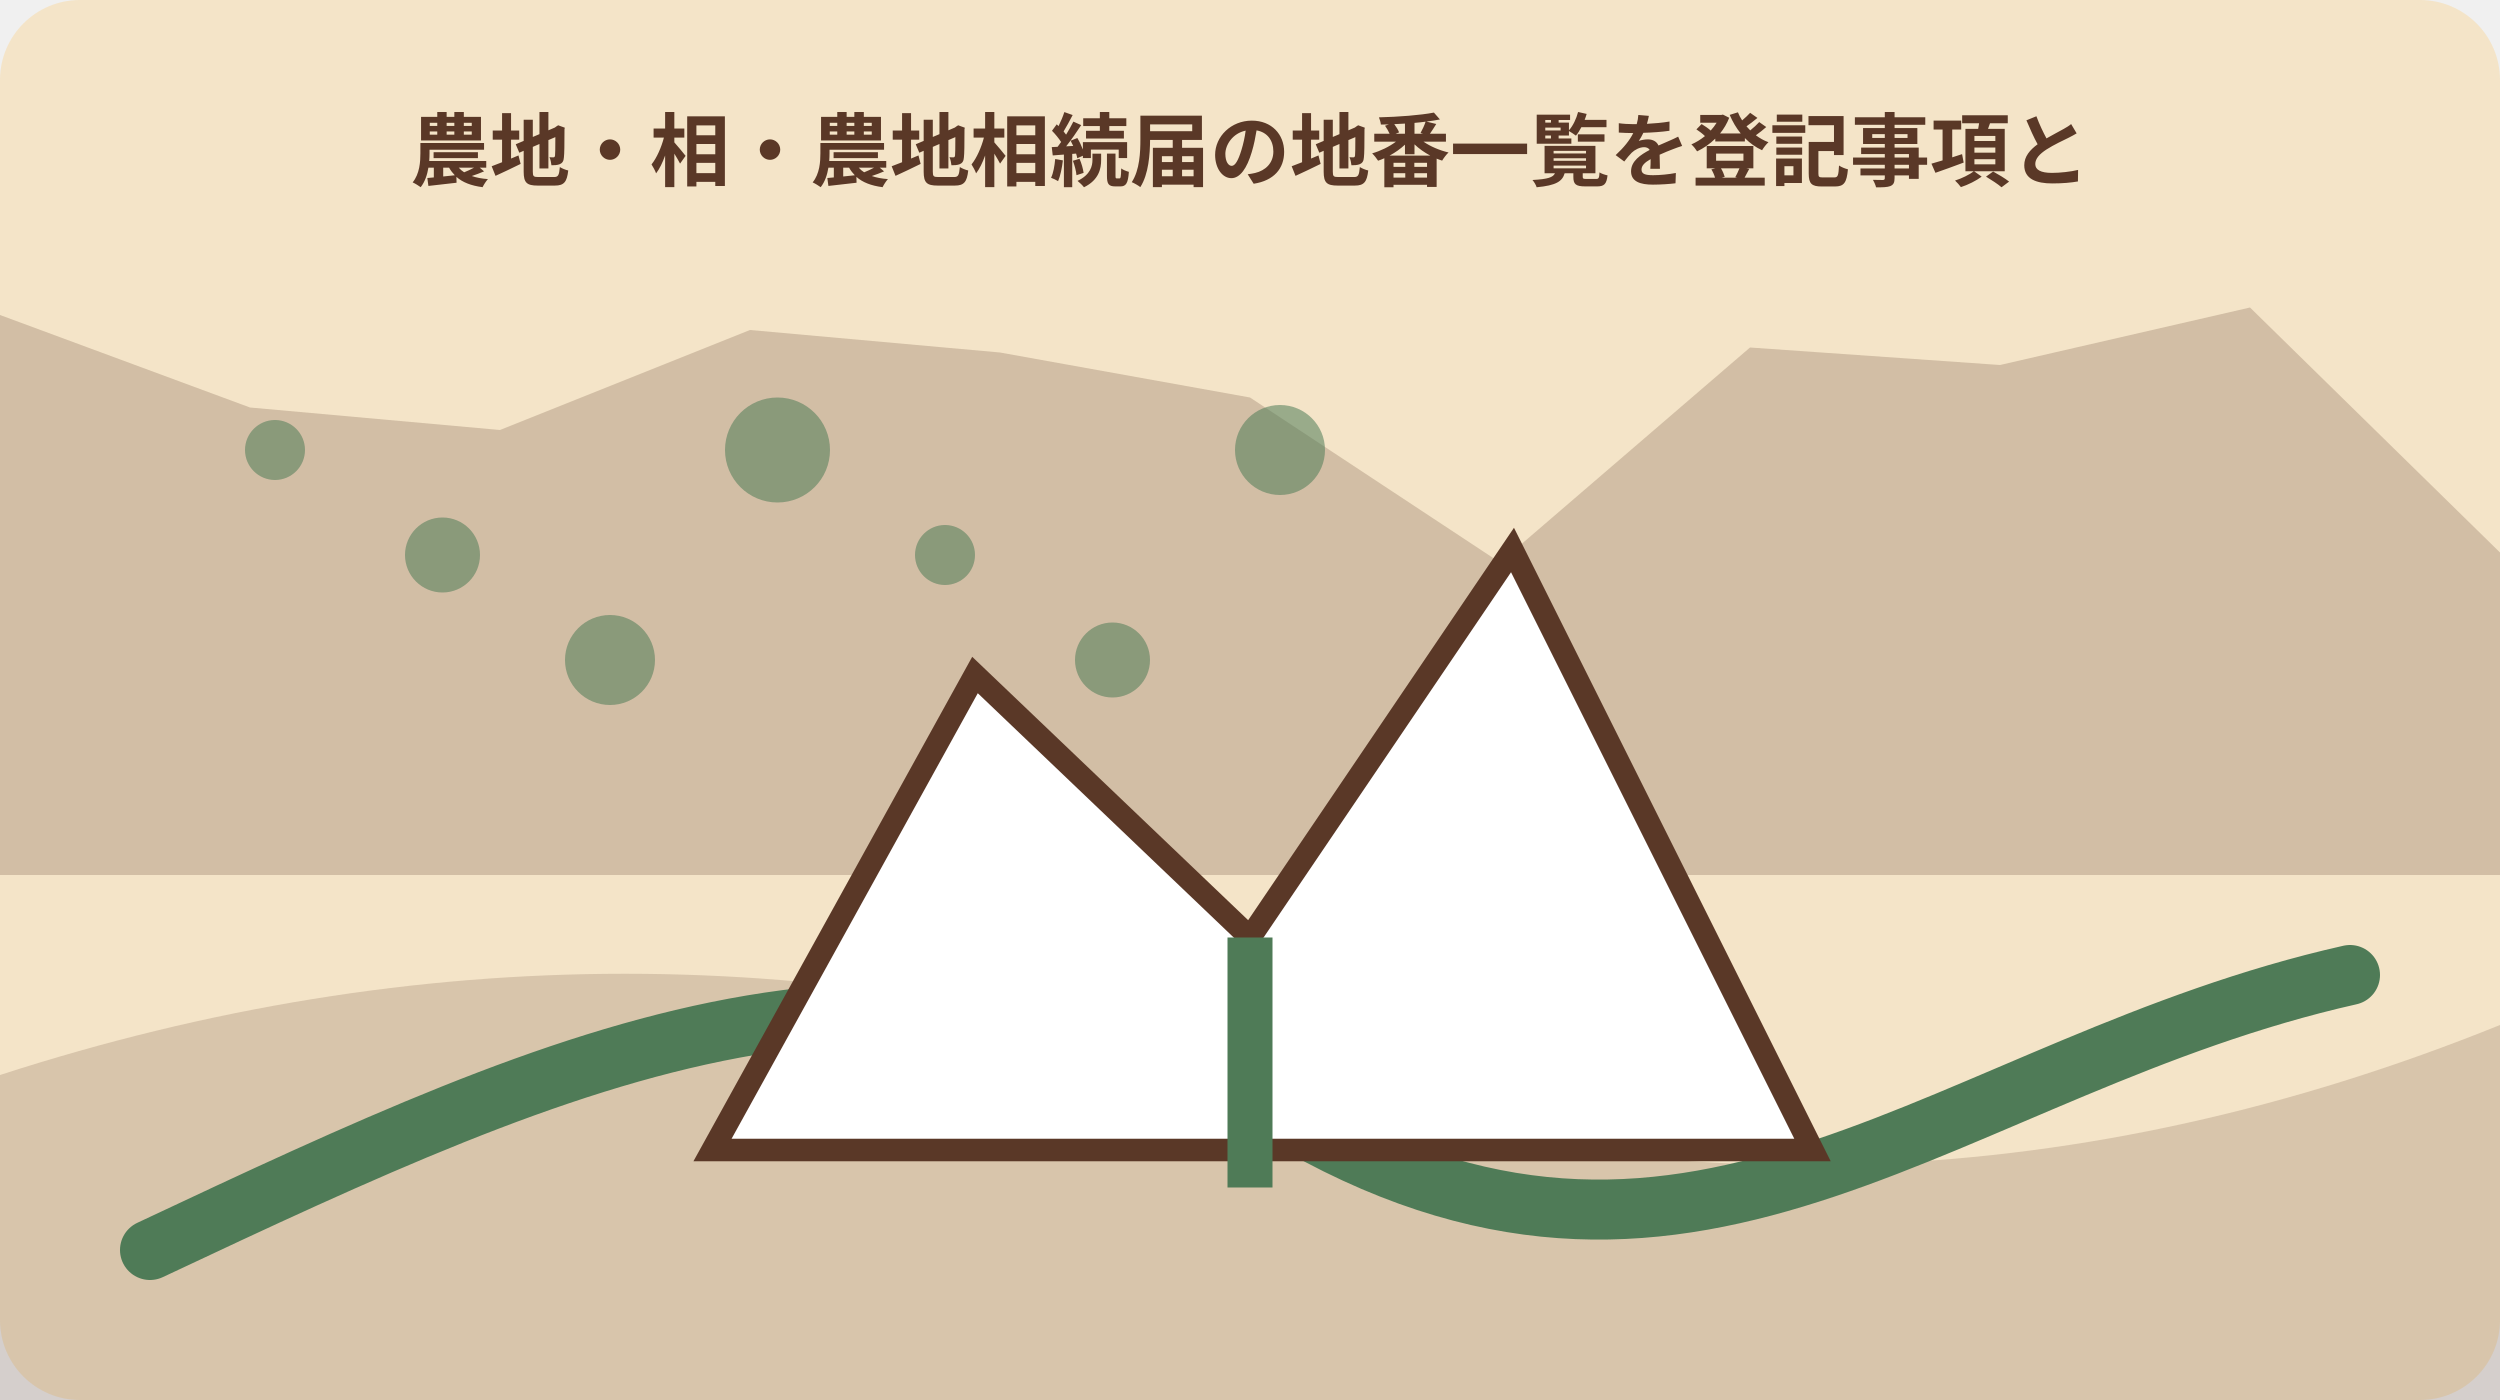
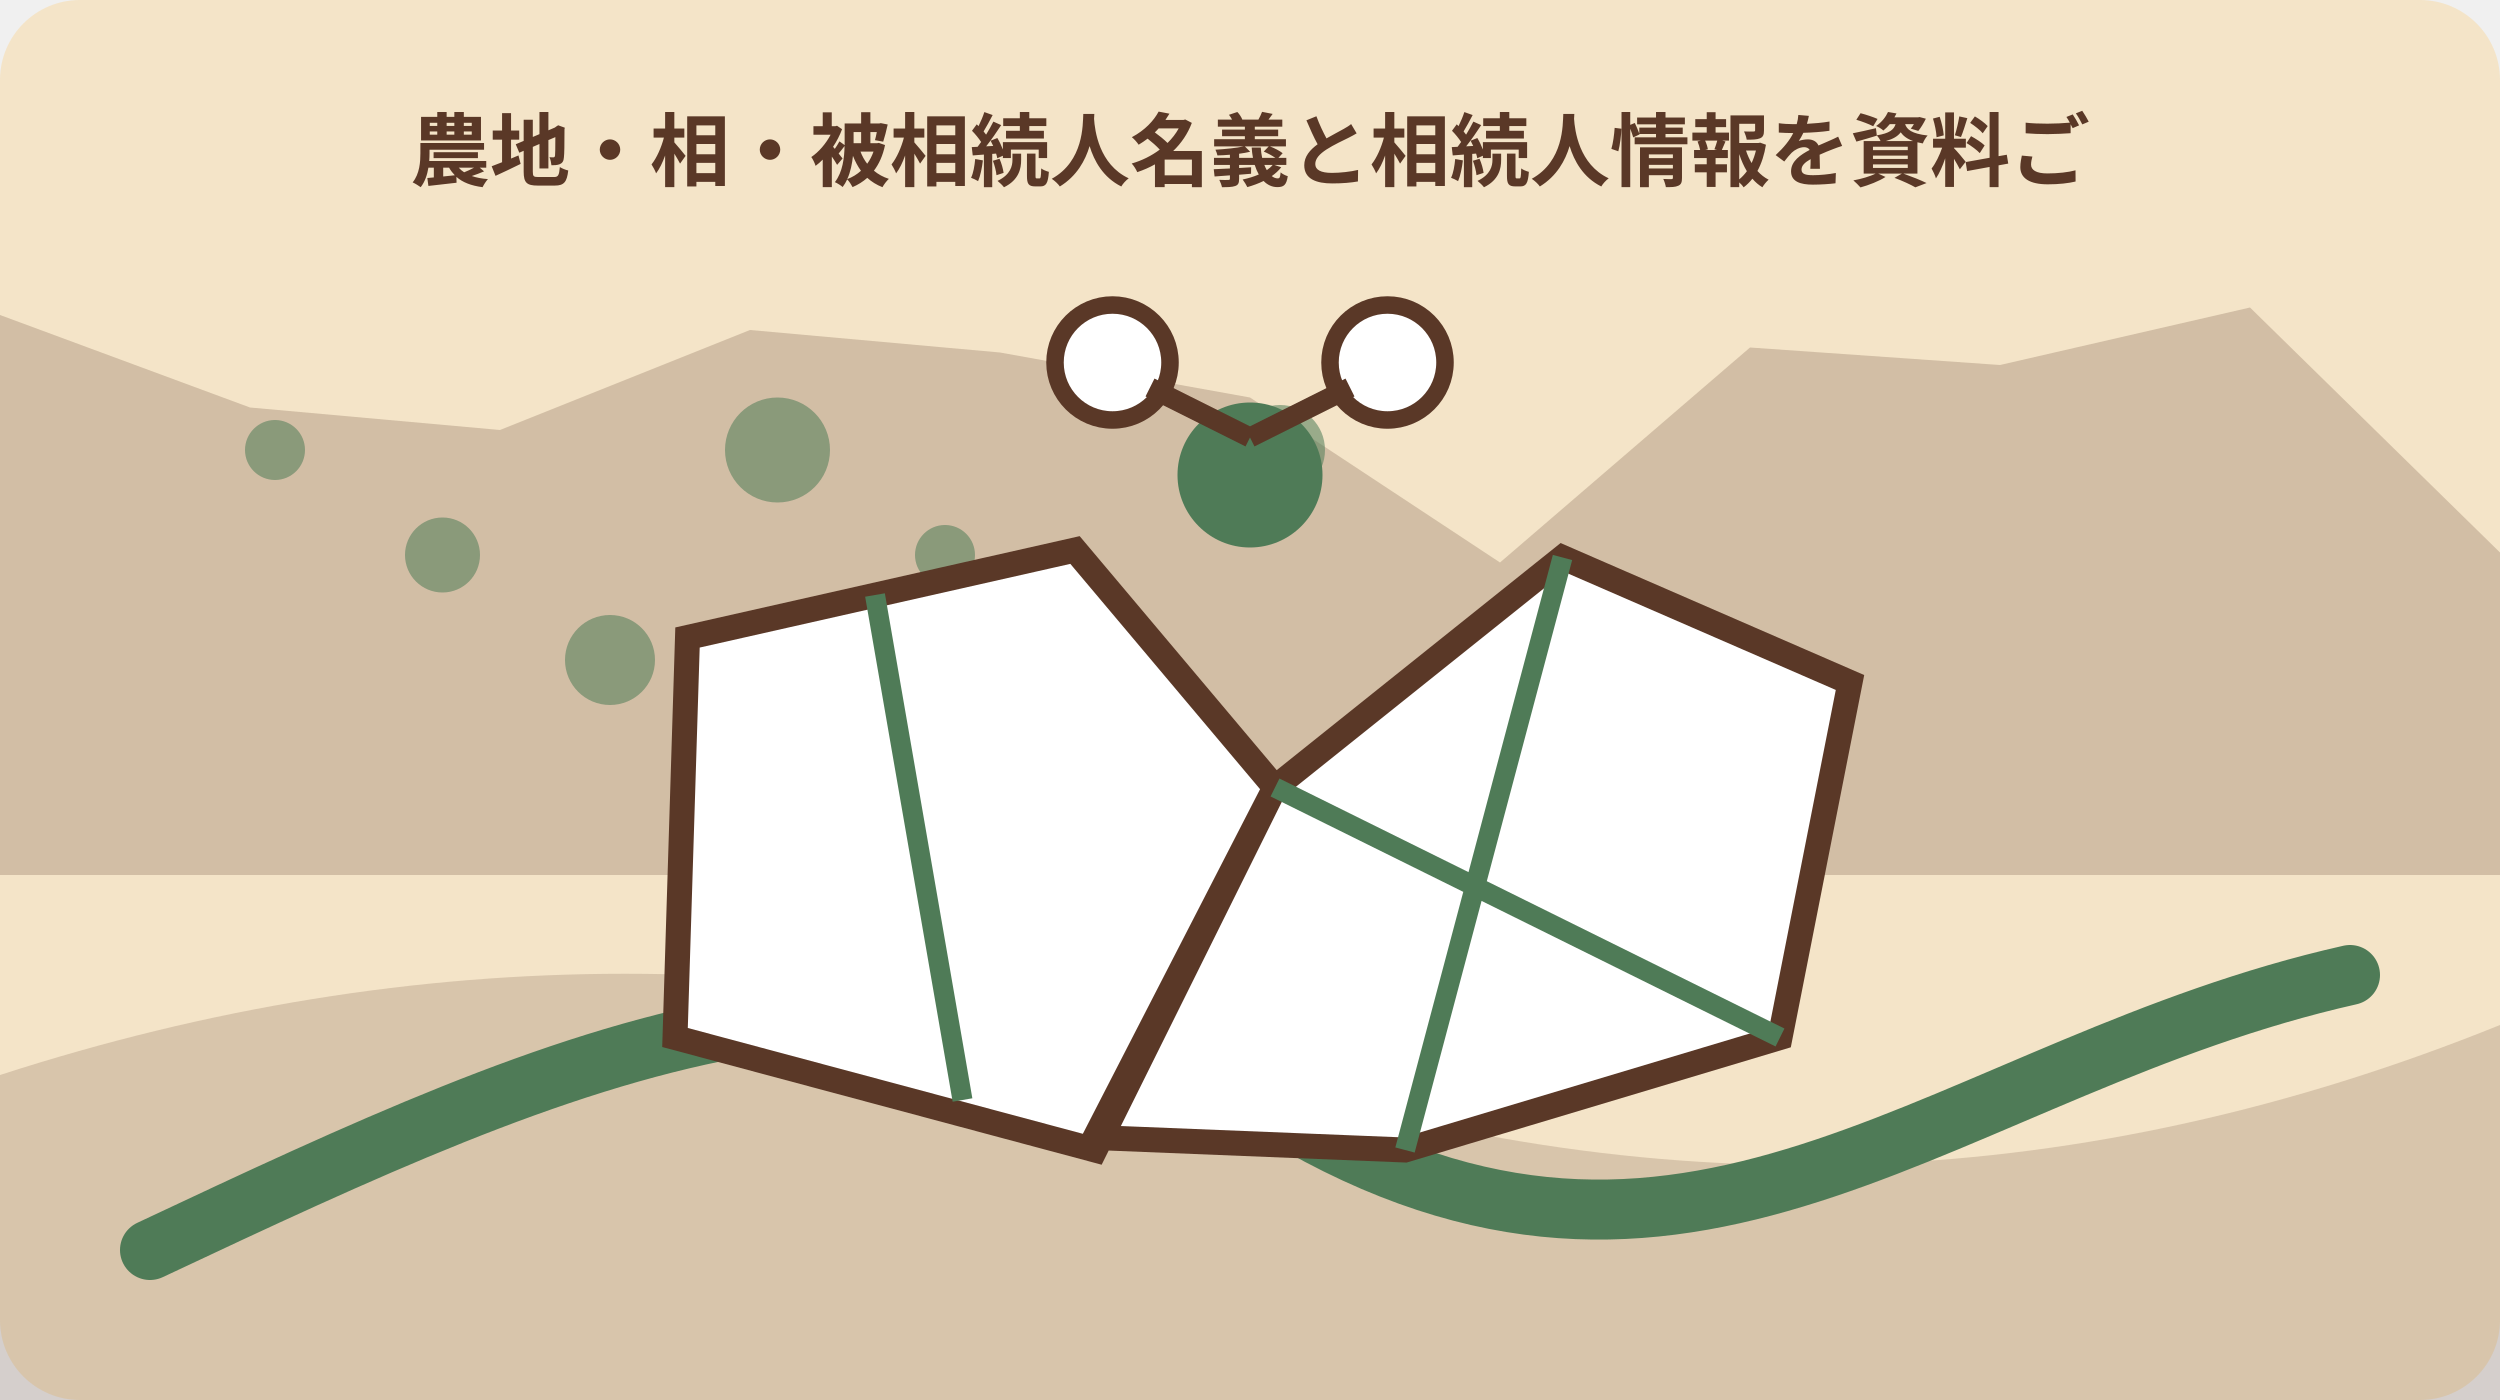
<svg xmlns="http://www.w3.org/2000/svg" width="1000" height="560" viewBox="0 0 1000 560" role="img" aria-labelledby="title desc" data-illustration="mori-editorial" data-topic-id="291" data-scene-index="1">
  <rect width="1000" height="560" rx="32" fill="#f4e4c8" />
  <polygon points="0,126 100,163 200,172 300,132 400,141 500,159 600,225 700,139 800,146 900,123 1000,221 1000,350 0,350" fill="#5a3827" opacity=".22" />
  <path d="M0 430 Q250 349 500 430 T1000 410 V560 H0Z" fill="#5a3827" opacity=".18" />
  <path d="M60 500 C230 420 360 360 520 450 S780 426 940 390" fill="none" stroke="#4f7b57" stroke-width="24" stroke-linecap="round" />
  <circle cx="110" cy="180" r="12" fill="#4f7b57" opacity=".55" />
  <circle cx="177" cy="222" r="15" fill="#4f7b57" opacity=".55" />
  <circle cx="244" cy="264" r="18" fill="#4f7b57" opacity=".55" />
  <circle cx="311" cy="180" r="21" fill="#4f7b57" opacity=".55" />
  <circle cx="378" cy="222" r="12" fill="#4f7b57" opacity=".55" />
  <circle cx="445" cy="264" r="15" fill="#4f7b57" opacity=".55" />
  <circle cx="512" cy="180" r="18" fill="#4f7b57" opacity=".55" />
-   <g data-scene="land">
-     <path d="M285 460 390 270l110 105 105-155 120 240Z" fill="#fff" stroke="#5a3827" stroke-width="9" />
-     <path d="M500 375v100" stroke="#4f7b57" stroke-width="18" />
+   <g data-scene="inherited-farmland-parcel-map">
+     <path d="M275 255 430 220l80 95-72 145-168-45Zm235 60 115-92 115 50-28 142-150 45-124-5Z" fill="#fff" stroke="#5a3827" stroke-width="10" />
+     <path d="M350 238l35 202M510 315l202 100M625 223l-63 237" stroke="#4f7b57" stroke-width="8" />
+     <circle cx="500" cy="190" r="29" fill="#4f7b57" />
+     <circle cx="445" cy="145" r="23" fill="#fff" stroke="#5a3827" stroke-width="7" />
+     <circle cx="555" cy="145" r="23" fill="#fff" stroke="#5a3827" stroke-width="7" />
+     <path d="M500 175 460 155M500 175l40-20" stroke="#5a3827" stroke-width="8" />
  </g>
-   <text x="500" y="72" text-anchor="middle" font-family="sans-serif" font-size="32" font-weight="700" fill="#5a3827">農地・相・農地相続届の地番一覧を登記事項と</text>
+   <text x="500" y="72" text-anchor="middle" font-family="sans-serif" font-size="32" font-weight="700" fill="#5a3827">農地・相・被相続人名義と相続人情報を資料ご</text>
</svg>
